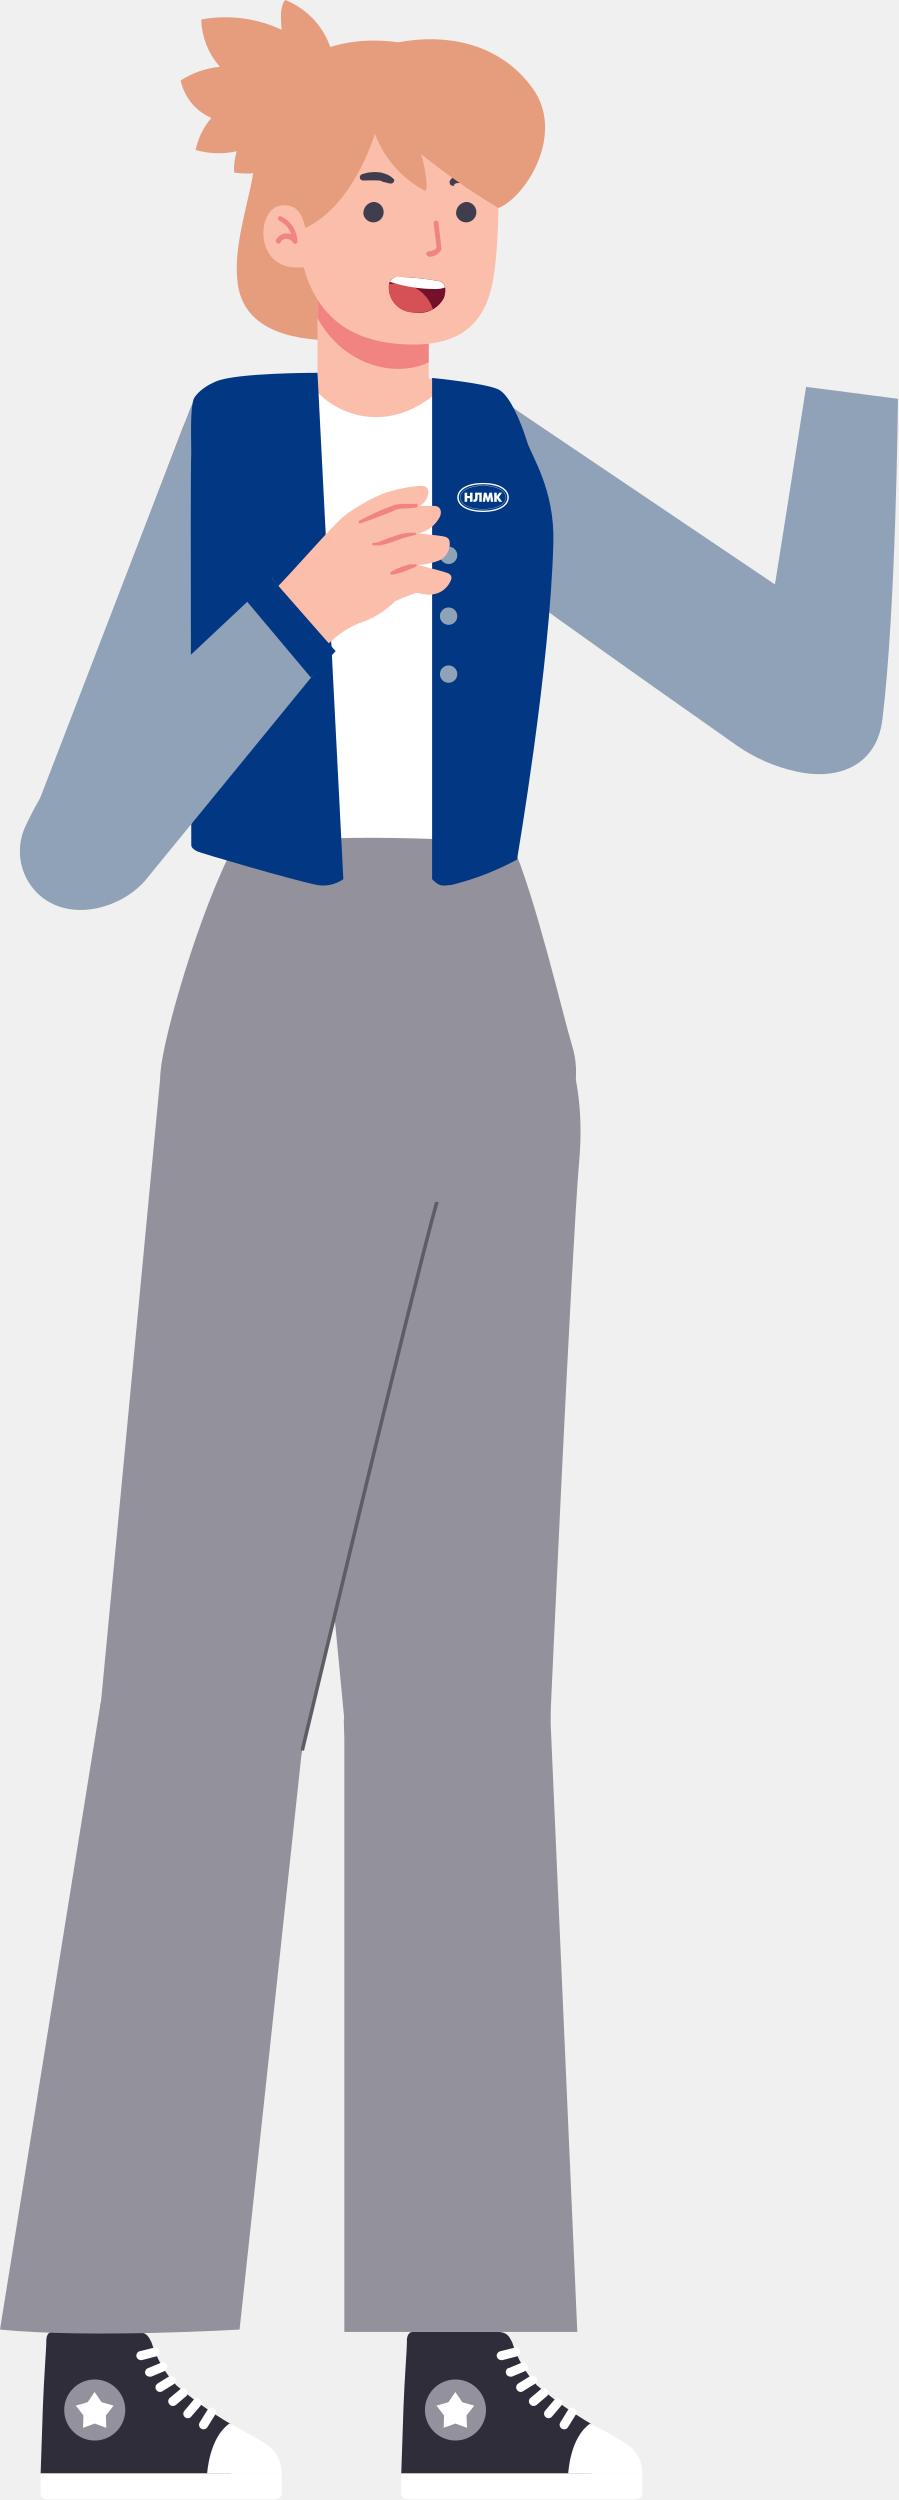
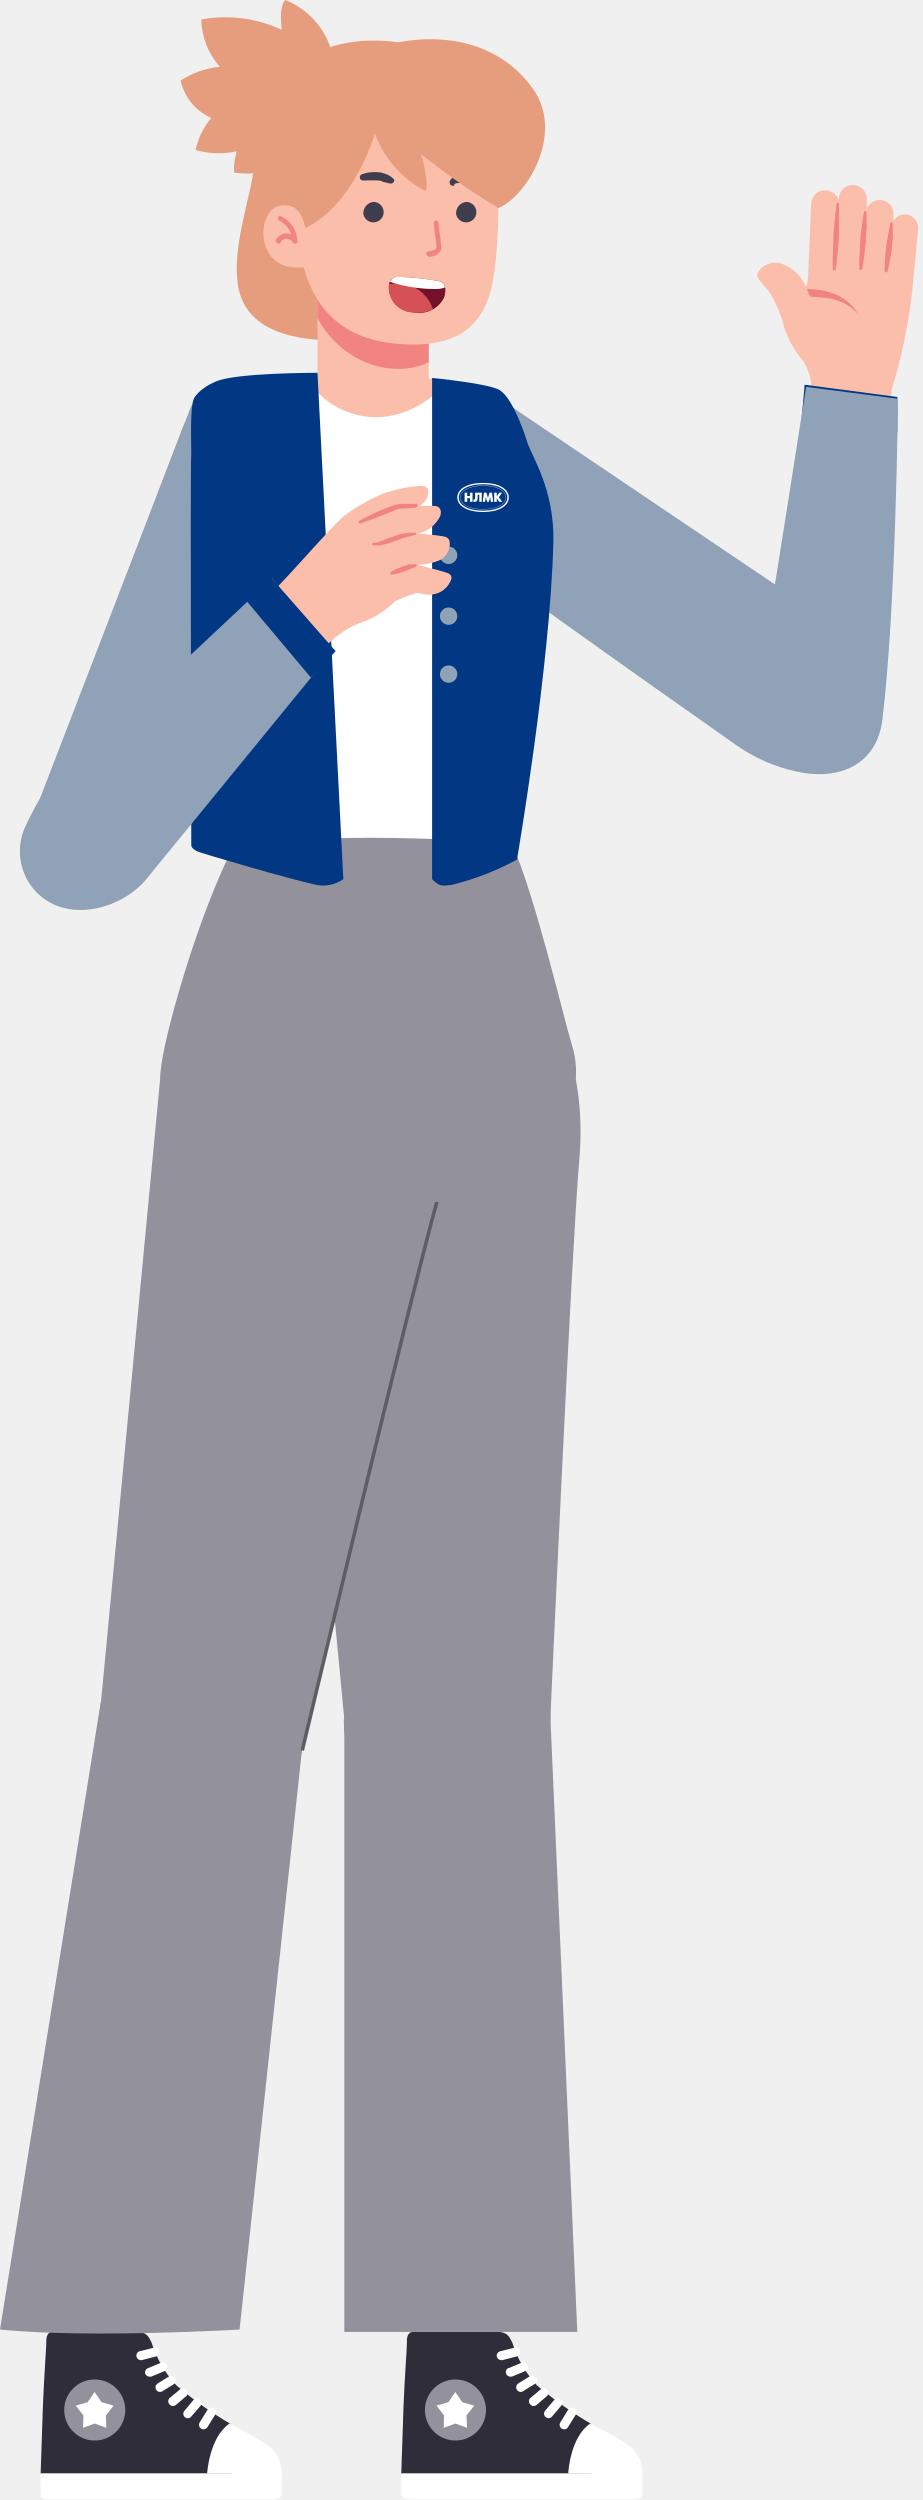
- <svg xmlns="http://www.w3.org/2000/svg" width="189" height="526" viewBox="0 0 189 526" fill="none">
+ <svg xmlns="http://www.w3.org/2000/svg" width="194" height="526" viewBox="0 0 194 526" fill="none">
+   <path d="M170.732 82.333C170.834 80.099 170.236 77.888 169.021 76.01C167.151 73.841 165.749 71.309 164.905 68.572C164.256 66.031 163.219 63.606 161.831 61.382C160.839 60.018 159.351 58.902 159.351 57.861C159.351 56.819 161.335 54.811 164.161 55.381C165.372 55.758 166.485 56.399 167.419 57.256C168.353 58.113 169.087 59.166 169.567 60.34C169.837 59.625 169.996 58.872 170.038 58.109L170.657 42.91C170.667 42.516 170.755 42.127 170.917 41.768C171.079 41.409 171.311 41.086 171.6 40.817C171.889 40.549 172.229 40.342 172.599 40.207C172.97 40.072 173.363 40.014 173.757 40.033C174.383 40.06 174.986 40.283 175.48 40.67C175.973 41.056 176.333 41.588 176.509 42.191V41.496C176.604 40.758 176.976 40.082 177.548 39.606C178.121 39.129 178.853 38.887 179.597 38.928C180.341 38.969 181.042 39.289 181.559 39.826C182.076 40.362 182.371 41.074 182.385 41.819V43.926C182.634 43.276 183.107 42.738 183.72 42.408C184.332 42.078 185.043 41.979 185.722 42.129C186.401 42.28 187.004 42.669 187.42 43.226C187.836 43.784 188.038 44.472 187.989 45.166V46.505C188.256 46.036 188.653 45.655 189.133 45.408C189.613 45.162 190.155 45.06 190.691 45.116C191.426 45.21 192.096 45.585 192.559 46.164C193.022 46.742 193.241 47.478 193.171 48.216L191.956 61.034C191.16 68.261 189.665 75.394 187.493 82.333C187.467 83.491 187.198 84.632 186.705 85.68C186.212 86.729 185.505 87.663 184.629 88.421C183.753 89.18 182.728 89.748 181.62 90.087C180.512 90.426 179.346 90.53 178.195 90.391C177.154 90.426 176.117 90.236 175.156 89.835C174.195 89.434 173.331 88.831 172.623 88.067C171.915 87.302 171.38 86.395 171.053 85.406C170.727 84.416 170.618 83.368 170.732 82.333Z" fill="#FBBEAA" />
+   <path d="M170.434 83.994L160.516 146.253C158.88 154.064 161.409 161.13 170.434 162.37C172.1 162.587 173.793 162.463 175.409 162.006C177.026 161.549 178.533 160.768 179.838 159.71C181.144 158.653 182.221 157.341 183.004 155.855C183.787 154.368 184.26 152.738 184.393 151.064L187.418 84.118C188.212 77.796 185.46 73.581 180.649 73.06C174.748 72.415 171.624 75.911 170.434 83.994Z" fill="#FBBEAA" />
+   <path d="M171.227 62.497C170.285 62.497 170.211 61.902 169.789 60.811C171.897 60.811 178.021 61.208 180.699 66.365C177.996 62.646 172.814 62.497 171.227 62.497ZM176.037 42.885C176.037 42.885 175.889 43.753 175.74 45.017C175.74 45.662 175.591 46.431 175.542 47.224C175.492 48.017 175.418 48.885 175.343 49.703C175.343 51.439 175.219 53.15 175.219 54.439C175.219 55.728 175.219 56.596 175.219 56.596C175.219 56.638 175.228 56.678 175.244 56.716C175.261 56.754 175.285 56.788 175.315 56.816C175.345 56.844 175.381 56.865 175.42 56.879C175.459 56.892 175.5 56.897 175.542 56.894C175.611 56.89 175.678 56.864 175.732 56.82C175.785 56.775 175.823 56.714 175.839 56.646C175.839 56.646 175.988 55.778 176.112 54.489C176.236 53.2 176.434 51.489 176.509 49.778C176.509 48.91 176.509 48.042 176.509 47.298C176.509 46.555 176.509 45.736 176.509 45.092C176.509 43.778 176.509 42.934 176.509 42.934C176.509 42.893 176.5 42.852 176.484 42.815C176.467 42.777 176.443 42.743 176.413 42.715C176.383 42.687 176.347 42.666 176.308 42.652C176.269 42.639 176.227 42.634 176.186 42.637C176.139 42.664 176.1 42.704 176.073 42.752C176.047 42.801 176.035 42.855 176.037 42.91V42.885ZM181.79 44.621C181.79 44.621 181.641 45.364 181.467 46.455C181.467 47.026 181.294 47.67 181.22 48.364C181.145 49.059 181.071 49.803 180.996 50.547C180.996 52.034 180.823 53.522 180.798 54.638C180.773 55.753 180.798 56.522 180.798 56.522C180.801 56.561 180.812 56.599 180.83 56.634C180.848 56.669 180.872 56.7 180.902 56.725C180.932 56.751 180.967 56.77 181.004 56.782C181.042 56.794 181.081 56.798 181.12 56.795C181.187 56.79 181.25 56.763 181.3 56.718C181.349 56.673 181.382 56.613 181.393 56.547C181.393 56.547 181.542 55.803 181.715 54.712C181.889 53.621 182.038 52.108 182.162 50.646C182.162 49.902 182.162 49.158 182.311 48.464C182.459 47.77 182.311 47.1 182.311 46.53C182.311 45.414 182.311 44.67 182.311 44.67C182.311 44.629 182.302 44.588 182.286 44.55C182.269 44.513 182.245 44.478 182.215 44.45C182.184 44.422 182.149 44.401 182.11 44.388C182.071 44.374 182.029 44.369 181.988 44.373C181.933 44.395 181.886 44.433 181.851 44.481C181.816 44.529 181.794 44.586 181.79 44.645V44.621ZM187.344 46.976C187.344 46.976 187.195 47.596 186.997 48.538C186.997 48.984 186.798 49.53 186.724 50.125C186.65 50.72 186.55 51.34 186.451 51.96C186.278 53.224 186.203 54.439 186.154 55.431C186.104 56.423 186.154 57.018 186.154 57.018C186.153 57.059 186.162 57.1 186.178 57.138C186.195 57.176 186.219 57.21 186.249 57.237C186.28 57.266 186.316 57.287 186.355 57.3C186.394 57.314 186.435 57.319 186.476 57.315C186.539 57.312 186.6 57.289 186.649 57.248C186.698 57.208 186.733 57.154 186.749 57.092C186.749 57.092 186.922 56.472 187.096 55.555C187.269 54.638 187.517 53.348 187.666 52.108C187.666 51.464 187.79 50.844 187.84 50.249C187.889 49.654 187.84 49.108 187.84 48.637C187.84 47.695 187.84 47.05 187.84 47.05C187.84 47.009 187.831 46.968 187.815 46.931C187.798 46.893 187.774 46.859 187.744 46.831C187.714 46.803 187.678 46.782 187.639 46.768C187.6 46.755 187.558 46.749 187.517 46.753C187.472 46.779 187.432 46.814 187.402 46.857C187.372 46.9 187.352 46.949 187.344 47.001V46.976Z" fill="#F18380" />
+   <path d="M169.3 80.95L168.688 87.772L188.791 90.865L188.791 83.52L169.3 80.95Z" fill="#023783" />
  <path d="M69.796 19.666C70.879 15.76 70.481 11.592 68.678 7.963C66.875 4.333 63.795 1.497 60.029 0C58.532 1.497 59.294 6.275 59.294 6.275C54.006 3.797 48.075 3.035 42.332 4.096C42.436 7.768 43.82 11.287 46.244 14.047C43.306 14.343 40.481 15.333 38 16.935C38.376 18.666 39.158 20.282 40.281 21.652C41.404 23.021 42.836 24.104 44.459 24.812C42.806 26.747 41.668 29.068 41.151 31.56C43.971 32.373 46.951 32.464 49.815 31.822C49.353 33.271 49.166 34.794 49.264 36.312C51.984 36.712 54.758 36.507 57.39 35.713C60.022 34.919 62.447 33.554 64.492 31.717C67.205 28.186 69.025 24.052 69.796 19.666Z" fill="#E69D7E" />
  <path d="M53.57 33.844C53.15 40.645 48.87 50.964 49.999 59.602C51.574 71.784 66.645 71.653 72.474 71.653H81.112V33.844H53.57Z" fill="#E69D7E" />
  <path d="M66.803 57.658V79.95C66.803 79.95 68.562 87.617 80.325 87.617C82.665 87.814 84.992 87.108 86.828 85.643C88.664 84.178 89.87 82.066 90.197 79.74V57.684L66.803 57.658Z" fill="#FBBEAA" />
  <path d="M90.197 76.221C82.819 79.74 72.028 76.589 66.803 66.927V57.658H90.197V76.221Z" fill="#F18380" />
  <path d="M104.848 40.539C104.944 45.87 104.699 51.203 104.113 56.503C103.168 64.091 100.463 72.493 87.073 72.493C73.682 72.493 66.829 66.428 63.967 56.503C62.234 50.516 58.716 41.642 60.16 31.402C61.604 21.162 67.774 14.467 82.32 14.073C96.866 13.679 106.345 20.217 104.848 40.539Z" fill="#FBBEAA" />
  <path d="M76.465 45.108C76.554 45.503 76.753 45.866 77.039 46.154C77.325 46.441 77.687 46.642 78.082 46.733C78.477 46.824 78.89 46.802 79.273 46.669C79.656 46.535 79.994 46.297 80.247 45.98C80.5 45.663 80.659 45.282 80.705 44.879C80.751 44.476 80.682 44.068 80.506 43.703C80.331 43.337 80.055 43.029 79.712 42.813C79.369 42.597 78.971 42.482 78.566 42.482C78.255 42.515 77.953 42.609 77.679 42.759C77.404 42.909 77.162 43.112 76.967 43.356C76.772 43.6 76.627 43.881 76.541 44.182C76.454 44.482 76.429 44.797 76.465 45.108Z" fill="#403D4F" />
  <path d="M95.973 45.108C96.062 45.503 96.261 45.866 96.547 46.154C96.833 46.441 97.195 46.642 97.59 46.733C97.985 46.824 98.398 46.802 98.781 46.669C99.164 46.535 99.502 46.297 99.755 45.98C100.008 45.663 100.167 45.282 100.213 44.879C100.259 44.476 100.19 44.068 100.014 43.703C99.839 43.337 99.563 43.029 99.22 42.813C98.877 42.597 98.479 42.482 98.074 42.482C97.763 42.515 97.461 42.609 97.187 42.759C96.912 42.909 96.671 43.112 96.475 43.356C96.28 43.6 96.135 43.881 96.049 44.182C95.963 44.482 95.937 44.797 95.973 45.108Z" fill="#403D4F" />
  <path d="M82.819 37.677C82.819 37.677 82.819 37.677 82.583 37.441C82.373 37.252 82.144 37.085 81.9 36.942C81.575 36.742 81.221 36.592 80.85 36.496C80.437 36.343 80.003 36.255 79.564 36.233C79.136 36.181 78.704 36.181 78.277 36.233C77.915 36.245 77.555 36.289 77.201 36.365L76.177 36.653C76.007 36.708 75.866 36.826 75.783 36.983C75.7 37.14 75.681 37.323 75.73 37.494C75.77 37.63 75.853 37.75 75.966 37.835C76.08 37.92 76.218 37.966 76.36 37.966H77.384C77.689 37.927 77.998 37.927 78.303 37.966C78.653 37.94 79.004 37.94 79.353 37.966C79.695 37.966 80.036 37.966 80.351 38.15C80.666 38.334 80.929 38.36 81.192 38.386L81.743 38.57H81.979C82.143 38.641 82.328 38.646 82.495 38.582C82.662 38.518 82.797 38.391 82.872 38.229C82.918 38.139 82.942 38.041 82.942 37.94C82.942 37.84 82.918 37.74 82.872 37.651L82.819 37.677Z" fill="#403D4F" />
  <path d="M95.58 38.675H95.737L96.157 38.518H96.446H96.735C96.967 38.441 97.204 38.38 97.444 38.334C97.687 38.295 97.936 38.295 98.179 38.334C98.405 38.295 98.636 38.295 98.862 38.334H99.702C99.878 38.327 100.045 38.252 100.168 38.125C100.29 37.998 100.358 37.828 100.358 37.651C100.353 37.521 100.311 37.395 100.236 37.288C100.162 37.181 100.059 37.097 99.938 37.047L99.124 36.758C98.827 36.661 98.518 36.608 98.205 36.601C97.857 36.549 97.503 36.549 97.155 36.601C96.465 36.67 95.81 36.934 95.265 37.362C95.067 37.494 94.897 37.663 94.766 37.861C94.634 38.019 94.634 38.071 94.608 38.071V38.334C94.594 38.457 94.613 38.583 94.665 38.696C94.716 38.809 94.798 38.906 94.901 38.977C95.003 39.047 95.123 39.088 95.248 39.095C95.372 39.102 95.496 39.075 95.606 39.016L95.58 38.675Z" fill="#403D4F" />
  <path d="M90.197 54.035C90.638 54.045 91.075 53.959 91.479 53.782C91.883 53.605 92.243 53.342 92.534 53.011C92.648 52.898 92.737 52.763 92.796 52.614C92.855 52.464 92.882 52.305 92.875 52.144C92.875 51.856 92.403 48.232 92.245 46.893C92.245 46.761 92.193 46.634 92.099 46.54C92.005 46.447 91.879 46.394 91.746 46.394C91.614 46.394 91.487 46.447 91.394 46.54C91.3 46.634 91.248 46.761 91.248 46.893C91.248 47.103 91.799 51.856 91.878 52.144C91.659 52.378 91.395 52.565 91.102 52.691C90.808 52.818 90.491 52.882 90.171 52.88C90.039 52.88 89.912 52.932 89.818 53.026C89.725 53.119 89.672 53.246 89.672 53.378C89.672 53.511 89.725 53.638 89.818 53.731C89.912 53.825 90.039 53.877 90.171 53.877L90.197 54.035Z" fill="#F18380" />
  <path d="M92.665 59.207C93.663 59.47 94.004 60.94 93.427 62.647C92.823 63.821 91.843 64.759 90.644 65.311C89.445 65.863 88.095 65.997 86.81 65.693C86.113 65.656 85.43 65.481 84.802 65.177C84.174 64.874 83.612 64.448 83.15 63.925C82.688 63.402 82.335 62.791 82.111 62.13C81.888 61.469 81.798 60.77 81.848 60.074C81.848 58.945 82.609 58.262 84.08 58.262C86.963 58.338 89.835 58.654 92.665 59.207Z" fill="#73102A" />
  <path d="M81.795 60.074C81.795 60.074 81.795 59.916 81.795 59.811C83.721 59.36 85.746 59.649 87.468 60.622C89.19 61.595 90.483 63.18 91.09 65.062C89.731 65.728 88.202 65.966 86.705 65.745C86.008 65.702 85.326 65.52 84.7 65.21C84.074 64.901 83.516 64.469 83.058 63.941C82.601 63.413 82.254 62.799 82.037 62.135C81.82 61.471 81.738 60.77 81.795 60.074Z" fill="#D65155" />
  <path d="M91.772 60.809C88.456 60.836 85.156 60.322 82.005 59.286C82.199 58.931 82.496 58.642 82.857 58.459C83.218 58.277 83.626 58.208 84.027 58.262C86.91 58.338 89.782 58.654 92.613 59.208C92.887 59.3 93.128 59.471 93.306 59.7C93.483 59.929 93.589 60.205 93.61 60.494C93.022 60.708 92.399 60.815 91.772 60.809Z" fill="white" />
  <path d="M78.881 28.146C78.881 28.146 74.233 44.215 63.127 48.442C61.837 48.458 60.563 48.164 59.411 47.583C58.26 47.003 57.265 46.154 56.511 45.108C53.56 38.903 52.73 31.902 54.147 25.179C56.012 16.988 65.858 6.433 83.817 8.901C93.4 7.063 104.822 8.743 111.963 18.432C119.105 28.12 110.598 41.537 104.848 43.769C99.192 40.364 93.771 36.583 88.622 32.452C89.409 34.92 90.249 40.145 89.409 40.145C84.556 37.561 80.812 33.295 78.881 28.146Z" fill="#E69D7E" />
  <path d="M64.492 50.385C64.282 46.815 63.311 42.508 58.978 43.27C53.727 44.031 53.36 57.816 64.23 56.162L64.492 50.385Z" fill="#FBBEAA" />
  <path d="M58.532 51.305C58.622 51.301 58.71 51.275 58.788 51.229C58.866 51.183 58.931 51.119 58.978 51.042C59.087 50.81 59.257 50.611 59.47 50.468C59.682 50.325 59.93 50.242 60.186 50.228C60.486 50.231 60.781 50.31 61.042 50.456C61.304 50.603 61.524 50.814 61.683 51.068C61.742 51.163 61.831 51.235 61.935 51.273C62.04 51.311 62.154 51.313 62.26 51.278C62.361 51.235 62.446 51.161 62.502 51.066C62.559 50.972 62.584 50.863 62.575 50.753C62.542 49.646 62.202 48.57 61.595 47.643C60.989 46.716 60.137 45.975 59.136 45.502C59.073 45.477 59.005 45.465 58.938 45.468C58.87 45.47 58.804 45.486 58.742 45.514C58.681 45.543 58.626 45.584 58.581 45.635C58.536 45.685 58.502 45.744 58.48 45.809C58.459 45.873 58.451 45.941 58.456 46.008C58.462 46.076 58.481 46.141 58.513 46.201C58.545 46.261 58.589 46.313 58.642 46.356C58.695 46.398 58.756 46.429 58.821 46.447C59.407 46.736 59.928 47.14 60.352 47.637C60.777 48.134 61.096 48.712 61.289 49.335C60.924 49.179 60.531 49.099 60.134 49.099C59.709 49.139 59.301 49.282 58.944 49.515C58.587 49.749 58.293 50.065 58.086 50.438C58.053 50.495 58.032 50.558 58.023 50.623C58.014 50.688 58.019 50.754 58.036 50.818C58.053 50.881 58.082 50.941 58.122 50.992C58.163 51.044 58.212 51.088 58.27 51.121C58.334 51.209 58.427 51.274 58.532 51.305Z" fill="#F18380" />
  <path d="M87.174 486.979C87.174 484.592 88.122 482.303 89.81 480.615C91.498 478.927 93.788 477.979 96.175 477.979C98.562 477.979 100.851 478.927 102.539 480.615C104.227 482.303 105.175 484.592 105.175 486.979V506.542H87.174V486.979Z" fill="#FBBEAA" />
  <path d="M104.531 490.624C106.738 490.624 107.135 491.591 107.779 492.856C108.825 496.225 110.613 499.318 113.011 501.906C116.592 504.955 120.433 507.685 124.491 510.063V520.427H84.423C84.423 520.427 84.696 512.245 84.894 506.468C85.093 500.691 85.663 493.649 85.613 492.905C85.564 492.161 85.613 490.624 86.977 490.624H104.531Z" fill="#302D3B" />
  <path d="M89.406 507.038C89.401 508.31 89.774 509.555 90.478 510.615C91.181 511.675 92.184 512.502 93.359 512.991C94.533 513.48 95.826 513.609 97.074 513.362C98.322 513.115 99.469 512.503 100.368 511.603C101.268 510.704 101.88 509.557 102.127 508.309C102.374 507.061 102.245 505.768 101.756 504.594C101.266 503.419 100.439 502.416 99.38 501.713C98.32 501.009 97.075 500.636 95.803 500.641C94.108 500.647 92.485 501.323 91.287 502.522C90.088 503.72 89.412 505.343 89.406 507.038Z" fill="#93929C" />
  <path d="M95.803 503.269L94.341 505.426L91.836 506.145L93.423 508.203L93.349 510.807L95.803 509.914L98.258 510.807L98.159 508.203L99.771 506.145L97.266 505.426L95.803 503.269Z" fill="white" />
  <path d="M124.217 509.89C124.217 509.89 129.895 512.89 132.027 514.353C133.014 515.021 133.816 515.929 134.358 516.991C134.9 518.054 135.164 519.236 135.127 520.427H119.556C119.556 520.427 119.878 512.815 124.217 509.89Z" fill="white" />
  <path d="M84.423 520.427V524.717C84.423 525.436 85.068 525.832 86.159 525.832H133.417C134.483 525.832 135.128 525.436 135.128 524.717V520.427H84.423Z" fill="white" />
  <path d="M119.556 506.988C119.693 506.778 119.907 506.629 120.152 506.573C120.398 506.518 120.655 506.56 120.87 506.691C120.977 506.757 121.069 506.843 121.142 506.945C121.216 507.047 121.267 507.163 121.295 507.285C121.323 507.408 121.326 507.535 121.304 507.658C121.282 507.782 121.236 507.9 121.167 508.005L119.506 510.683C119.426 510.822 119.31 510.936 119.171 511.015C119.031 511.093 118.873 511.133 118.713 511.129C118.529 511.126 118.349 511.075 118.192 510.98C118.085 510.915 117.992 510.828 117.919 510.726C117.846 510.624 117.794 510.508 117.767 510.386C117.739 510.264 117.736 510.137 117.758 510.013C117.78 509.89 117.826 509.772 117.894 509.666L119.556 506.988Z" fill="white" />
  <path d="M116.63 504.93C116.712 504.836 116.811 504.758 116.922 504.702C117.034 504.646 117.155 504.613 117.279 504.603C117.404 504.594 117.528 504.61 117.647 504.649C117.765 504.688 117.875 504.75 117.969 504.831C118.064 504.913 118.141 505.012 118.197 505.123C118.253 505.234 118.287 505.356 118.296 505.48C118.305 505.604 118.29 505.729 118.251 505.848C118.212 505.966 118.15 506.076 118.068 506.17L116.134 508.451C116.045 508.556 115.935 508.64 115.811 508.7C115.688 508.76 115.553 508.793 115.415 508.798C115.236 508.795 115.061 508.742 114.91 508.644C114.759 508.547 114.638 508.409 114.56 508.247C114.483 508.085 114.453 507.904 114.472 507.726C114.492 507.547 114.561 507.378 114.671 507.236L116.63 504.93Z" fill="white" />
  <path d="M113.878 502.625C114.076 502.498 114.312 502.447 114.545 502.481C114.777 502.516 114.988 502.633 115.14 502.812C115.292 502.991 115.373 503.219 115.369 503.454C115.365 503.689 115.276 503.914 115.118 504.088L112.912 505.997C112.738 506.143 112.518 506.223 112.292 506.22C112.155 506.225 112.019 506.198 111.895 506.142C111.77 506.087 111.66 506.003 111.573 505.898C111.481 505.812 111.408 505.708 111.358 505.593C111.308 505.478 111.282 505.354 111.282 505.228C111.282 505.103 111.308 504.979 111.358 504.863C111.408 504.748 111.481 504.645 111.573 504.559L113.878 502.625Z" fill="white" />
  <path d="M109.043 501.484L111.522 499.947C111.74 499.818 111.999 499.78 112.245 499.84C112.491 499.9 112.703 500.054 112.836 500.269C112.903 500.376 112.948 500.495 112.968 500.62C112.988 500.745 112.983 500.872 112.953 500.994C112.923 501.117 112.869 501.232 112.793 501.333C112.718 501.435 112.623 501.52 112.514 501.583L110.034 503.12C109.888 503.218 109.715 503.27 109.539 503.269C109.377 503.265 109.219 503.22 109.08 503.137C108.941 503.055 108.826 502.938 108.745 502.798C108.614 502.583 108.572 502.326 108.627 502.081C108.683 501.835 108.832 501.621 109.043 501.484Z" fill="white" />
  <path d="M106.959 498.286L109.736 497.121C109.973 497.022 110.239 497.021 110.476 497.119C110.714 497.217 110.902 497.405 111.001 497.641C111.049 497.757 111.074 497.881 111.074 498.006C111.074 498.131 111.049 498.255 111.001 498.37C110.952 498.486 110.881 498.59 110.792 498.678C110.702 498.766 110.596 498.835 110.48 498.881L107.703 500.046H107.331C107.117 500.035 106.913 499.953 106.751 499.813C106.589 499.673 106.478 499.483 106.435 499.273C106.393 499.063 106.421 498.845 106.516 498.653C106.611 498.461 106.767 498.306 106.959 498.212V498.286Z" fill="white" />
  <path d="M105.225 494.715L108.299 493.946C108.542 493.887 108.799 493.927 109.013 494.057C109.227 494.187 109.381 494.397 109.44 494.641C109.499 494.884 109.459 495.141 109.329 495.355C109.199 495.569 108.989 495.722 108.745 495.781L105.696 496.575H105.473C105.259 496.572 105.052 496.501 104.882 496.371C104.712 496.242 104.589 496.061 104.53 495.856C104.477 495.613 104.52 495.359 104.649 495.146C104.778 494.934 104.984 494.779 105.225 494.715Z" fill="white" />
  <path d="M74.009 361.866C74.281 349.866 82.364 344.064 94.34 344.361C106.316 344.659 114.944 350.932 114.672 362.908L105.175 487.946H87.174L74.009 361.866Z" fill="#FBBEAA" />
  <path d="M11.303 486.979C11.303 484.592 12.251 482.303 13.939 480.615C15.627 478.927 17.916 477.979 20.303 477.979C22.69 477.979 24.979 478.927 26.667 480.615C28.355 482.303 29.303 484.592 29.303 486.979V506.542H11.303V486.979Z" fill="#FBBEAA" />
  <path d="M28.634 490.624C30.865 490.624 31.262 491.591 31.882 492.856C32.939 496.226 34.735 499.317 37.138 501.906C40.714 504.961 44.556 507.691 48.618 510.063V520.427H8.55C8.55 520.427 8.823 512.245 9.021 506.468C9.22 500.691 9.765 493.649 9.74 492.905C9.715 492.161 9.74 490.624 11.079 490.624H28.634Z" fill="#302D3B" />
  <path d="M13.51 507.038C13.505 508.309 13.877 509.553 14.58 510.612C15.283 511.671 16.284 512.498 17.457 512.988C18.63 513.478 19.922 513.609 21.169 513.364C22.416 513.119 23.563 512.509 24.464 511.612C25.364 510.715 25.978 509.571 26.228 508.324C26.478 507.078 26.352 505.786 25.867 504.611C25.382 503.436 24.558 502.431 23.502 501.725C22.445 501.018 21.203 500.641 19.932 500.641C18.233 500.641 16.603 501.314 15.399 502.513C14.196 503.712 13.516 505.339 13.51 507.038Z" fill="#93929C" />
  <path d="M19.907 503.269L18.444 505.426L15.94 506.145L17.551 508.203L17.477 510.807L19.907 509.914L22.361 510.807L22.287 508.203L23.899 506.145L21.37 505.426L19.907 503.269Z" fill="white" />
  <path d="M48.32 509.89C48.32 509.89 54.023 512.89 56.13 514.353C57.123 515.016 57.928 515.923 58.471 516.987C59.014 518.05 59.275 519.234 59.23 520.427H43.584C43.584 520.427 44.006 512.815 48.32 509.89Z" fill="white" />
  <path d="M8.55 520.427V524.717C8.55 525.436 9.17 525.832 10.261 525.832H57.569C58.66 525.832 59.28 525.436 59.28 524.717V520.427H8.55Z" fill="white" />
  <path d="M43.685 506.988C43.82 506.775 44.034 506.623 44.281 506.567C44.527 506.512 44.785 506.556 44.999 506.691C45.213 506.826 45.364 507.04 45.42 507.286C45.476 507.533 45.431 507.791 45.297 508.005L43.636 510.683C43.55 510.822 43.429 510.936 43.285 511.014C43.142 511.092 42.981 511.132 42.817 511.129C42.641 511.13 42.468 511.078 42.321 510.98C42.215 510.915 42.122 510.828 42.049 510.726C41.976 510.624 41.924 510.508 41.896 510.386C41.868 510.263 41.865 510.137 41.887 510.013C41.909 509.89 41.956 509.772 42.024 509.666L43.685 506.988Z" fill="white" />
  <path d="M40.733 504.93C40.897 504.74 41.128 504.621 41.378 504.598C41.628 504.574 41.877 504.649 42.072 504.806C42.264 504.974 42.384 505.209 42.407 505.463C42.431 505.717 42.355 505.97 42.196 506.17L40.237 508.451C40.152 508.559 40.042 508.647 39.918 508.707C39.793 508.767 39.657 508.798 39.519 508.798C39.337 508.8 39.158 508.749 39.005 508.652C38.851 508.555 38.729 508.415 38.653 508.25C38.577 508.085 38.55 507.901 38.576 507.721C38.602 507.542 38.68 507.373 38.799 507.236L40.733 504.93Z" fill="white" />
  <path d="M38.007 502.625C38.204 502.498 38.441 502.447 38.673 502.481C38.905 502.516 39.117 502.633 39.268 502.812C39.42 502.991 39.501 503.219 39.497 503.454C39.493 503.689 39.404 503.914 39.246 504.088L37.015 505.997C36.842 506.143 36.622 506.223 36.395 506.22C36.259 506.223 36.124 506.196 35.999 506.14C35.875 506.084 35.764 506.001 35.676 505.898C35.587 505.81 35.517 505.706 35.469 505.591C35.422 505.476 35.397 505.353 35.397 505.228C35.397 505.104 35.422 504.98 35.469 504.866C35.517 504.751 35.587 504.646 35.676 504.559L38.007 502.625Z" fill="white" />
  <path d="M33.173 501.484L35.652 499.947C35.866 499.857 36.105 499.846 36.326 499.918C36.547 499.989 36.735 500.138 36.855 500.337C36.975 500.535 37.02 500.77 36.982 500.999C36.943 501.228 36.823 501.435 36.644 501.583L34.164 503.12C34.018 503.218 33.845 503.27 33.669 503.269C33.503 503.267 33.341 503.223 33.198 503.14C33.055 503.058 32.935 502.94 32.85 502.798C32.722 502.58 32.683 502.321 32.743 502.075C32.804 501.83 32.958 501.617 33.173 501.484Z" fill="white" />
  <path d="M31.089 498.286L33.866 497.121C33.981 497.072 34.105 497.047 34.231 497.047C34.356 497.047 34.48 497.072 34.595 497.121C34.711 497.169 34.815 497.24 34.903 497.33C34.991 497.419 35.059 497.525 35.106 497.641C35.198 497.872 35.199 498.13 35.106 498.36C35.014 498.591 34.836 498.778 34.61 498.881L31.808 500.046C31.694 500.072 31.575 500.072 31.461 500.046C31.27 500.046 31.084 499.99 30.925 499.884C30.766 499.778 30.642 499.628 30.568 499.451C30.493 499.227 30.505 498.983 30.601 498.767C30.698 498.551 30.872 498.379 31.089 498.286Z" fill="white" />
  <path d="M29.354 494.715L32.403 493.947C32.65 493.886 32.91 493.925 33.128 494.055C33.346 494.185 33.504 494.395 33.569 494.641C33.598 494.761 33.604 494.887 33.585 495.009C33.566 495.132 33.523 495.249 33.458 495.355C33.394 495.461 33.309 495.554 33.209 495.627C33.109 495.7 32.995 495.752 32.874 495.781L29.825 496.575H29.577C29.353 496.558 29.143 496.464 28.981 496.308C28.82 496.153 28.717 495.947 28.69 495.724C28.664 495.502 28.716 495.277 28.837 495.089C28.958 494.9 29.14 494.759 29.354 494.69V494.715Z" fill="white" />
  <path d="M21.147 361.494C22.365 355.866 25.768 350.952 30.608 347.832C35.448 344.712 41.329 343.642 46.958 344.857C58.686 347.337 65.008 358.891 62.479 370.619L29.304 490.004H11.08L21.147 361.494Z" fill="#FBBEAA" />
  <path d="M72.445 361.086C72.512 358.237 73.139 355.429 74.291 352.822C75.443 350.216 77.097 347.861 79.159 345.894C81.221 343.927 83.65 342.385 86.308 341.356C88.965 340.327 91.8 339.832 94.649 339.899C97.498 339.966 100.306 340.593 102.912 341.745C105.519 342.897 107.873 344.551 109.841 346.613C111.808 348.675 113.35 351.104 114.379 353.761C115.407 356.419 115.902 359.253 115.836 362.102L121.465 490.638H72.446L72.445 361.086Z" fill="#93929C" />
  <path d="M21.149 358.433C22.495 352.94 25.93 348.188 30.724 345.189C35.519 342.189 41.294 341.177 46.822 342.369C52.35 343.56 57.196 346.861 60.329 351.569C63.462 356.278 64.634 362.022 63.598 367.582L50.407 490.138C50.407 490.138 18.819 492.023 0 490.138L21.149 358.433Z" fill="#93929C" />
  <path d="M178.493 139.36L107.283 85.259C98.977 79.953 93.324 82.779 88.91 88.457C86.895 91.206 85.96 94.599 86.285 97.992C86.61 101.384 88.171 104.539 90.671 106.855L161.707 159.196C164.21 161.31 167.433 162.377 170.703 162.174C173.974 161.97 177.039 160.513 179.262 158.105L179.584 157.758C180.763 156.5 181.674 155.014 182.261 153.392C182.847 151.771 183.097 150.046 182.995 148.325C182.893 146.603 182.441 144.92 181.667 143.379C180.893 141.838 179.813 140.47 178.493 139.36Z" fill="#FBBEAA" />
  <path d="M90.671 106.83C90.013 106.264 89.415 105.633 88.885 104.946C88.417 103.181 88.357 101.333 88.709 99.542C89.061 97.75 89.817 96.062 90.919 94.606C94.663 88.829 102.522 84.292 106.018 85.16L109.49 86.92L148.789 116.674C145.311 124.848 140.613 132.447 134.854 139.212L90.671 106.83Z" fill="#F18380" />
  <path d="M101.406 81.391L163.029 122.952C162.77 125.078 169.601 81.391 169.601 81.391L188.931 83.906C188.931 83.906 188.538 128.02 185.652 151.433C184.5 160.779 176.792 164.347 167.591 162.34C163.049 161.349 158.772 159.484 154.967 156.813C138.613 145.335 92.735 113.005 88.984 108.937C82.513 101.921 82.513 96.664 86.232 90.887C89.951 85.11 97.91 80.523 101.406 81.391Z" fill="#90A2B7" />
  <path d="M72.447 361.792L59.727 228.621C59.727 213.918 74.876 197.9 97.216 201.347C117.399 204.496 123.548 224.778 121.887 243.993C120.225 263.209 115.738 362.734 115.738 362.734C115.671 365.583 115.044 368.391 113.892 370.998C112.74 373.604 111.086 375.959 109.024 377.926C106.962 379.893 104.533 381.435 101.875 382.464C99.218 383.493 96.383 383.988 93.534 383.921C90.685 383.854 87.877 383.227 85.27 382.075C82.664 380.923 80.31 379.269 78.342 377.207C76.375 375.145 74.833 372.716 73.804 370.059C72.776 367.401 72.281 364.567 72.347 361.718L72.447 361.792Z" fill="#93929C" />
  <path d="M21.146 359.139L33.792 225.992C36.469 211.537 54.445 198.718 75.744 206.306C94.96 213.174 97.191 234.249 91.935 252.82C86.678 271.391 63.594 368.288 63.594 368.288C62.249 373.781 58.814 378.532 54.02 381.532C49.225 384.532 43.45 385.544 37.922 384.352C32.394 383.161 27.548 379.86 24.415 375.151C21.282 370.443 20.11 364.698 21.146 359.139Z" fill="#93929C" />
  <path d="M91.935 252.82C86.703 271.391 63.595 368.288 63.595 368.288" stroke="#5E5D63" stroke-width="0.75" stroke-miterlimit="10" />
  <path d="M88.216 79.283C88.216 79.283 99.176 81.192 101.308 81.762C102.566 82.058 103.729 82.668 104.688 83.535C105.646 84.402 106.368 85.499 106.787 86.721C108.151 89.969 115.168 111.243 115.813 113.549C116.249 116.089 115.839 118.702 114.647 120.987C113.631 123.764 108.374 136.41 108.374 136.41L107.581 177.147L77.978 181.842L49.611 177.147C49.611 177.147 39.694 101.375 39.198 96.689C38.702 92.003 41.032 82.953 46.636 81.812C52.24 80.671 67.612 79.333 67.612 79.333L88.216 79.283Z" fill="#FBBEAA" />
  <path d="M109.013 161.015V177.349C89.687 179.385 58.893 177.943 47.327 177.349C46.783 172.683 46.215 164.766 45.622 159.506C61.364 159.958 87.364 161.637 109.013 161.015Z" fill="white" />
  <path d="M93.897 105.063H94.789V106.217H95.741V105.063H96.633V108.216H95.741V106.967H94.789V108.216H93.897V105.063H93.897ZM99.816 105.063V108.216H98.954V105.81H98.389V106.715C98.389 107.122 98.359 107.62 98.122 107.901C97.885 108.213 97.437 108.308 96.933 108.213V107.431C97.407 107.526 97.527 107.337 97.527 106.712V105.057H99.816V105.063ZM100.56 105.063H101.452L101.957 106.936L102.461 105.063H103.353L103.771 108.216H102.939L102.731 106.529L102.254 108.216H101.659L101.185 106.529L100.978 108.216H100.146L100.56 105.063L100.56 105.063ZM104.098 105.063H104.99V106.343L105.852 105.063H106.833L105.704 106.624L106.864 108.216H105.794L104.993 106.936V108.216H104.101V105.063H104.098H104.098ZM100.26 101.69C94.909 101.69 91.369 103.72 91.369 106.715C91.369 109.682 94.906 111.741 100.26 111.741C105.642 111.741 109.152 109.679 109.152 106.715C109.152 103.72 105.644 101.69 100.26 101.69ZM100.26 111.274C95.233 111.274 91.876 109.433 91.876 106.715C91.876 103.969 95.236 102.156 100.26 102.156C105.314 102.156 108.647 103.966 108.647 106.715C108.647 109.433 105.317 111.274 100.26 111.274ZM100.26 102.594C95.534 102.594 92.381 104.25 92.381 106.715C92.381 109.181 95.534 110.836 100.26 110.836C104.987 110.836 108.14 109.181 108.14 106.715C108.143 104.25 104.99 102.594 100.26 102.594ZM100.26 110.744C95.591 110.744 92.471 109.121 92.471 106.718C92.471 104.316 95.593 102.692 100.26 102.692C104.927 102.692 108.05 104.316 108.05 106.718C108.053 109.121 104.93 110.745 100.26 110.745V110.744Z" fill="white" />
  <path d="M6.717 173.502L38.479 89.92C42.719 80.994 48.992 80.399 55.835 82.878C59 84.141 61.589 86.525 63.108 89.576C64.626 92.627 64.968 96.13 64.067 99.416L31.363 181.511C30.372 184.634 28.209 187.252 25.328 188.814C22.448 190.377 19.075 190.763 15.916 189.891L15.445 189.767C13.778 189.313 12.222 188.523 10.871 187.448C9.52 186.372 8.402 185.032 7.585 183.511C6.769 181.989 6.27 180.316 6.121 178.596C5.972 176.875 6.175 175.142 6.717 173.502Z" fill="#FBBEAA" />
  <path d="M19.882 138.839L38.478 89.92C38.977 88.847 39.566 87.819 40.238 86.845C42.516 85.419 45.124 84.606 47.809 84.484C50.493 84.362 53.164 84.937 55.561 86.151C58.345 87.506 60.583 89.771 61.904 92.571C63.225 95.371 63.551 98.538 62.826 101.548C62.826 101.846 62.653 102.416 62.504 103.185L43.313 151.41C34.93 148.387 27.036 144.152 19.882 138.839Z" fill="#F18380" />
  <path d="M40.213 85.457L4.913 177.075C33.907 167.797 30.509 141.948 46.278 144.601C46.278 144.601 64.462 101.921 65.157 98.102C65.881 95.092 65.556 91.925 64.235 89.125C62.914 86.325 60.676 84.06 57.892 82.705C50.131 78.738 42.395 82.333 40.213 85.457Z" fill="#90A2B7" />
  <path d="M70.389 134.252L30.916 183.42C26.23 189.866 19.288 192.743 12.37 186.941C11.091 185.854 10.046 184.518 9.298 183.014C8.55 181.511 8.115 179.872 8.02 178.195C7.925 176.519 8.172 174.841 8.745 173.263C9.318 171.685 10.205 170.239 11.354 169.014L58.91 121.905C63.05 117.07 68.034 116.301 71.654 119.425C76.043 123.318 75.522 127.88 70.389 134.252Z" fill="#FBBEAA" />
  <path d="M56.526 124.483C60.915 120.045 69.122 110.474 71.899 108.144C74.645 106.075 77.645 104.367 80.825 103.061C83.238 102.253 85.732 101.712 88.263 101.449C90.024 101.226 90.743 101.747 90.743 102.813C90.698 103.448 90.496 104.062 90.154 104.599C89.812 105.136 89.341 105.579 88.784 105.887H92.032C93.148 105.887 93.867 106.78 93.346 108.218C92.873 109.168 92.197 110.003 91.366 110.663C90.535 111.322 89.569 111.792 88.536 112.037C88.536 112.037 92.925 112.458 94.04 112.681C95.156 112.904 95.503 113.326 95.503 114.392C95.494 115.128 95.289 115.849 94.91 116.481C94.531 117.112 93.991 117.632 93.346 117.987C91.767 118.628 90.09 118.997 88.387 119.078C88.387 119.078 93.817 120.442 94.908 120.839C95.999 121.235 96.123 121.954 95.553 122.896C95.228 123.56 94.759 124.143 94.18 124.602C93.6 125.061 92.926 125.385 92.206 125.549C90.148 126.095 88.759 125.202 88.015 125.326C86.417 125.841 84.852 126.454 83.329 127.161C81.042 129.438 78.246 131.138 75.172 132.12C72.883 133.08 70.785 134.441 68.973 136.137C68.129 136.929 67.135 137.543 66.05 137.944C64.965 138.345 63.81 138.524 62.654 138.471C61.498 138.418 60.365 138.133 59.321 137.634C58.277 137.136 57.343 136.432 56.576 135.566C52.609 131.351 53.278 127.831 56.526 124.483Z" fill="#FBBEAA" />
  <path d="M88.241 105.912C88.248 105.953 88.246 105.995 88.236 106.036C88.226 106.076 88.208 106.114 88.182 106.146C88.156 106.179 88.124 106.206 88.087 106.225C88.05 106.245 88.01 106.256 87.969 106.259L85.935 106.458H84.944C84.596 106.458 84.274 106.582 83.927 106.606C83.56 106.716 83.204 106.857 82.861 107.028L81.72 107.499C80.183 108.119 78.646 108.689 77.505 109.111C76.365 109.532 75.571 109.78 75.571 109.78C75.508 109.807 75.438 109.809 75.374 109.786C75.309 109.763 75.256 109.716 75.224 109.656C75.178 109.596 75.153 109.522 75.153 109.445C75.153 109.369 75.178 109.295 75.224 109.235L77.084 108.268L79.018 107.35C79.712 107.028 80.481 106.706 81.249 106.408L82.414 105.962C82.789 105.792 83.18 105.659 83.58 105.565L84.77 105.441H85.787H87.299H87.869C87.932 105.392 88.011 105.369 88.09 105.379C88.169 105.388 88.242 105.428 88.291 105.491C88.34 105.553 88.363 105.633 88.353 105.712C88.344 105.791 88.304 105.863 88.241 105.912ZM87.77 111.888H87.324C86.953 111.854 86.579 111.854 86.208 111.888L85.439 112.012C85.156 112.047 84.875 112.097 84.596 112.16L82.91 112.706C81.77 113.078 80.654 113.549 79.811 113.896C79.811 113.896 79.538 113.896 79.563 114.02H79.266L78.819 114.144H78.546H78.398C78.323 114.162 78.258 114.208 78.216 114.273C78.175 114.337 78.16 114.416 78.175 114.491C78.185 114.55 78.216 114.605 78.26 114.645C78.305 114.685 78.362 114.71 78.423 114.714H79.687H80.084C80.952 114.491 82.117 114.144 83.257 113.747L84.919 113.127L85.687 112.929L86.357 112.731C86.699 112.629 87.047 112.547 87.398 112.483L87.82 112.359C87.857 112.347 87.892 112.329 87.922 112.304C87.953 112.279 87.978 112.248 87.996 112.214C88.014 112.179 88.026 112.142 88.03 112.103C88.033 112.064 88.029 112.024 88.018 111.987C87.989 111.95 87.95 111.922 87.907 111.905C87.864 111.887 87.816 111.882 87.77 111.888ZM87.77 118.929H86.853C86.605 118.929 86.282 118.929 85.96 119.103L84.944 119.425C84.304 119.65 83.682 119.924 83.084 120.243C82.809 120.373 82.544 120.522 82.29 120.69C82.24 120.748 82.212 120.823 82.212 120.9C82.212 120.978 82.24 121.053 82.29 121.111C82.362 121.187 82.46 121.231 82.563 121.235L83.481 121.086C84.001 120.962 84.671 120.764 85.34 120.541L86.307 120.144L87.15 119.822C87.431 119.697 87.704 119.557 87.969 119.4C88.039 119.359 88.09 119.292 88.113 119.214C88.136 119.136 88.129 119.052 88.092 118.979C88.019 118.932 87.93 118.914 87.844 118.929H87.77Z" fill="#F18380" />
  <path d="M33.791 225.348C34.337 218.48 41.701 192.148 49.61 177.147C49.61 177.147 67.424 176.232 78.535 176.268C90.128 176.306 107.58 177.147 107.58 177.147C112.737 188.826 118.613 214.339 120.324 219.843C121.357 223.082 121.482 226.542 120.687 229.846C119.891 233.151 118.205 236.175 115.811 238.588C109.935 245.258 94.786 252.895 91.29 252.895C76.249 250.746 61.506 246.869 47.354 241.34C39.37 237.993 33.271 232.241 33.791 225.348Z" fill="#93929C" />
  <path d="M57.349 121.406L52.323 126.045L65.854 142.282L69.72 137.643L57.349 121.406Z" fill="#6B6B6B" />
  <path d="M91.999 82.538C80.8 92.137 69.668 86.538 66.002 81.538L50.005 88.537L54.004 162.526L106.996 164.526L104.996 93.537L91.999 82.538Z" fill="white" />
  <path d="M105.154 82.096C103.014 80.696 90.915 79.519 90.915 79.519V184.982C92.451 186.479 92.766 186.444 94.972 186.194L95.075 186.182C99.844 184.985 104.445 183.198 108.773 180.863C108.773 180.863 115.768 140.188 116.43 114.096C116.711 103.011 111.858 95.993 110.944 93.067C109.42 88.191 107.293 83.496 105.154 82.096Z" fill="#023783" />
  <path d="M69.53 186.157C70.502 185.95 71.423 185.551 72.238 184.982L66.799 78.439C66.799 78.439 49.599 78.407 45.42 80.267C43.682 81 41.987 82.063 40.923 83.62C39.859 85.176 40.29 93.621 40.239 95.505C39.979 99.025 40.303 176.984 40.243 177.663C40.183 178.343 40.763 178.723 41.383 179.083C42.003 179.443 61.6 185.162 66.579 186.182C67.555 186.371 68.558 186.363 69.53 186.157Z" fill="#023783" />
  <circle cx="94.384" cy="116.839" r="1.829" fill="#90A2B7" />
  <path d="M57.905 123.963C62.041 119.781 69.774 110.762 72.39 108.566C74.978 106.617 77.804 105.007 80.801 103.777C83.075 103.015 85.425 102.506 87.81 102.258C89.469 102.048 90.146 102.539 90.146 103.543C90.105 104.142 89.914 104.72 89.591 105.226C89.269 105.732 88.825 106.15 88.301 106.44H91.361C92.412 106.44 93.09 107.281 92.599 108.636C92.154 109.532 91.517 110.318 90.734 110.94C89.95 111.561 89.04 112.003 88.067 112.234C88.067 112.234 92.202 112.631 93.254 112.842C94.305 113.052 94.632 113.449 94.632 114.454C94.623 115.148 94.43 115.827 94.073 116.422C93.716 117.017 93.207 117.507 92.599 117.841C91.111 118.445 89.531 118.793 87.927 118.869C87.927 118.869 93.043 120.154 94.071 120.528C95.099 120.902 95.216 121.579 94.679 122.467C94.373 123.093 93.93 123.642 93.385 124.074C92.839 124.507 92.203 124.812 91.525 124.967C89.585 125.481 88.277 124.64 87.576 124.757C86.07 125.242 84.596 125.819 83.161 126.486C81.006 128.631 78.371 130.233 75.474 131.158C73.318 132.063 71.34 133.345 69.633 134.943C68.838 135.689 67.902 136.268 66.879 136.646C65.856 137.024 64.768 137.193 63.679 137.143C62.59 137.092 61.522 136.824 60.538 136.354C59.555 135.884 58.675 135.222 57.952 134.406C54.214 130.434 54.845 127.117 57.905 123.963Z" fill="#FBBEAA" />
  <path d="M87.787 106.463C87.793 106.502 87.792 106.542 87.782 106.58C87.772 106.618 87.755 106.653 87.731 106.684C87.707 106.715 87.676 106.74 87.641 106.759C87.607 106.777 87.569 106.788 87.529 106.791L85.614 106.977H84.679C84.352 106.977 84.048 107.094 83.721 107.118C83.376 107.221 83.04 107.354 82.717 107.515L81.642 107.959C80.194 108.543 78.745 109.08 77.67 109.477C76.596 109.874 75.848 110.108 75.848 110.108C75.789 110.133 75.722 110.135 75.662 110.113C75.601 110.092 75.551 110.048 75.521 109.991C75.477 109.934 75.454 109.864 75.454 109.793C75.454 109.721 75.477 109.651 75.521 109.594L77.273 108.683L79.095 107.818C79.75 107.515 80.474 107.211 81.198 106.931L82.296 106.51C82.649 106.351 83.017 106.225 83.394 106.136L84.516 106.02H85.474H86.899H87.436C87.495 105.973 87.57 105.952 87.644 105.961C87.719 105.969 87.787 106.007 87.833 106.066C87.88 106.125 87.901 106.2 87.892 106.275C87.883 106.349 87.845 106.417 87.787 106.463ZM87.343 112.094H86.922C86.572 112.063 86.221 112.063 85.871 112.094L85.147 112.211C84.879 112.244 84.614 112.291 84.352 112.351L82.763 112.865C81.689 113.215 80.637 113.659 79.843 113.986C79.843 113.986 79.586 113.986 79.609 114.103H79.329L78.909 114.22H78.652H78.511C78.441 114.237 78.379 114.28 78.34 114.341C78.301 114.402 78.287 114.476 78.301 114.547C78.311 114.603 78.34 114.654 78.382 114.692C78.424 114.73 78.478 114.753 78.535 114.757H79.726H80.1C80.918 114.547 82.016 114.22 83.091 113.846L84.656 113.262L85.38 113.075L86.011 112.888C86.334 112.793 86.661 112.715 86.992 112.655L87.389 112.538C87.425 112.527 87.457 112.51 87.486 112.486C87.515 112.463 87.538 112.434 87.556 112.401C87.573 112.369 87.584 112.333 87.587 112.296C87.591 112.26 87.587 112.223 87.576 112.187C87.549 112.153 87.513 112.126 87.472 112.11C87.431 112.094 87.386 112.088 87.343 112.094ZM87.343 118.729H86.478C86.245 118.729 85.941 118.729 85.637 118.893L84.679 119.196C84.076 119.409 83.491 119.666 82.927 119.967C82.668 120.089 82.418 120.23 82.179 120.388C82.132 120.443 82.105 120.513 82.105 120.586C82.105 120.659 82.132 120.73 82.179 120.785C82.246 120.856 82.339 120.898 82.436 120.902L83.301 120.762C83.791 120.645 84.422 120.458 85.053 120.248L85.964 119.874L86.758 119.57C87.023 119.453 87.281 119.32 87.529 119.173C87.596 119.134 87.644 119.071 87.666 118.997C87.688 118.924 87.681 118.844 87.646 118.776C87.577 118.731 87.494 118.715 87.413 118.729H87.343Z" fill="#F18380" />
  <path d="M69.377 137.747L31.202 184.459C26.419 190.834 15.242 194.338 8.412 188.432C7.15 187.325 6.125 185.974 5.4 184.459C4.675 182.945 4.265 181.299 4.195 179.621C4.126 177.944 4.397 176.27 4.994 174.7C5.591 173.131 8.245 167.844 9.411 166.637L57.248 121.711L69.377 137.747Z" fill="#90A2B7" />
  <path d="M57.097 121.588L51.797 126.351L65.427 142.586L70.615 137.003L57.097 121.588Z" fill="#023783" />
  <circle cx="94.384" cy="129.639" r="1.829" fill="#90A2B7" />
  <circle cx="94.384" cy="141.83" r="1.829" fill="#90A2B7" />
  <path d="M97.755 103.657H98.299V104.361H98.879V103.657H99.423V105.58H98.879V104.819H98.299V105.58H97.755V103.657H97.755ZM101.364 103.657V105.58H100.838V104.113H100.494V104.665C100.494 104.913 100.476 105.217 100.331 105.388C100.186 105.578 99.914 105.636 99.606 105.578V105.101C99.895 105.159 99.969 105.044 99.969 104.663V103.654H101.364V103.657ZM101.818 103.657H102.362L102.669 104.799L102.977 103.657H103.521L103.775 105.58H103.268L103.142 104.551L102.85 105.58H102.488L102.199 104.551L102.072 105.58H101.565L101.818 103.657L101.818 103.657ZM103.975 103.657H104.519V104.438L105.044 103.657H105.643L104.954 104.609L105.661 105.58H105.009L104.52 104.799V105.58H103.976V103.657H103.975H103.975ZM101.635 101.601C98.372 101.601 96.213 102.839 96.213 104.665C96.213 106.474 98.37 107.729 101.635 107.729C104.916 107.729 107.056 106.472 107.056 104.665C107.056 102.839 104.918 101.601 101.635 101.601ZM101.635 107.445C98.57 107.445 96.523 106.322 96.523 104.665C96.523 102.99 98.572 101.885 101.635 101.885C104.716 101.885 106.749 102.989 106.749 104.665C106.749 106.322 104.718 107.445 101.635 107.445ZM101.635 102.152C98.753 102.152 96.83 103.162 96.83 104.665C96.83 106.168 98.753 107.177 101.635 107.177C104.517 107.177 106.439 106.168 106.439 104.665C106.441 103.162 104.519 102.152 101.635 102.152ZM101.635 107.122C98.788 107.122 96.885 106.132 96.885 104.667C96.885 103.202 98.789 102.212 101.635 102.212C104.48 102.212 106.384 103.202 106.384 104.667C106.386 106.132 104.482 107.122 101.635 107.122V107.122Z" fill="white" />
</svg>
